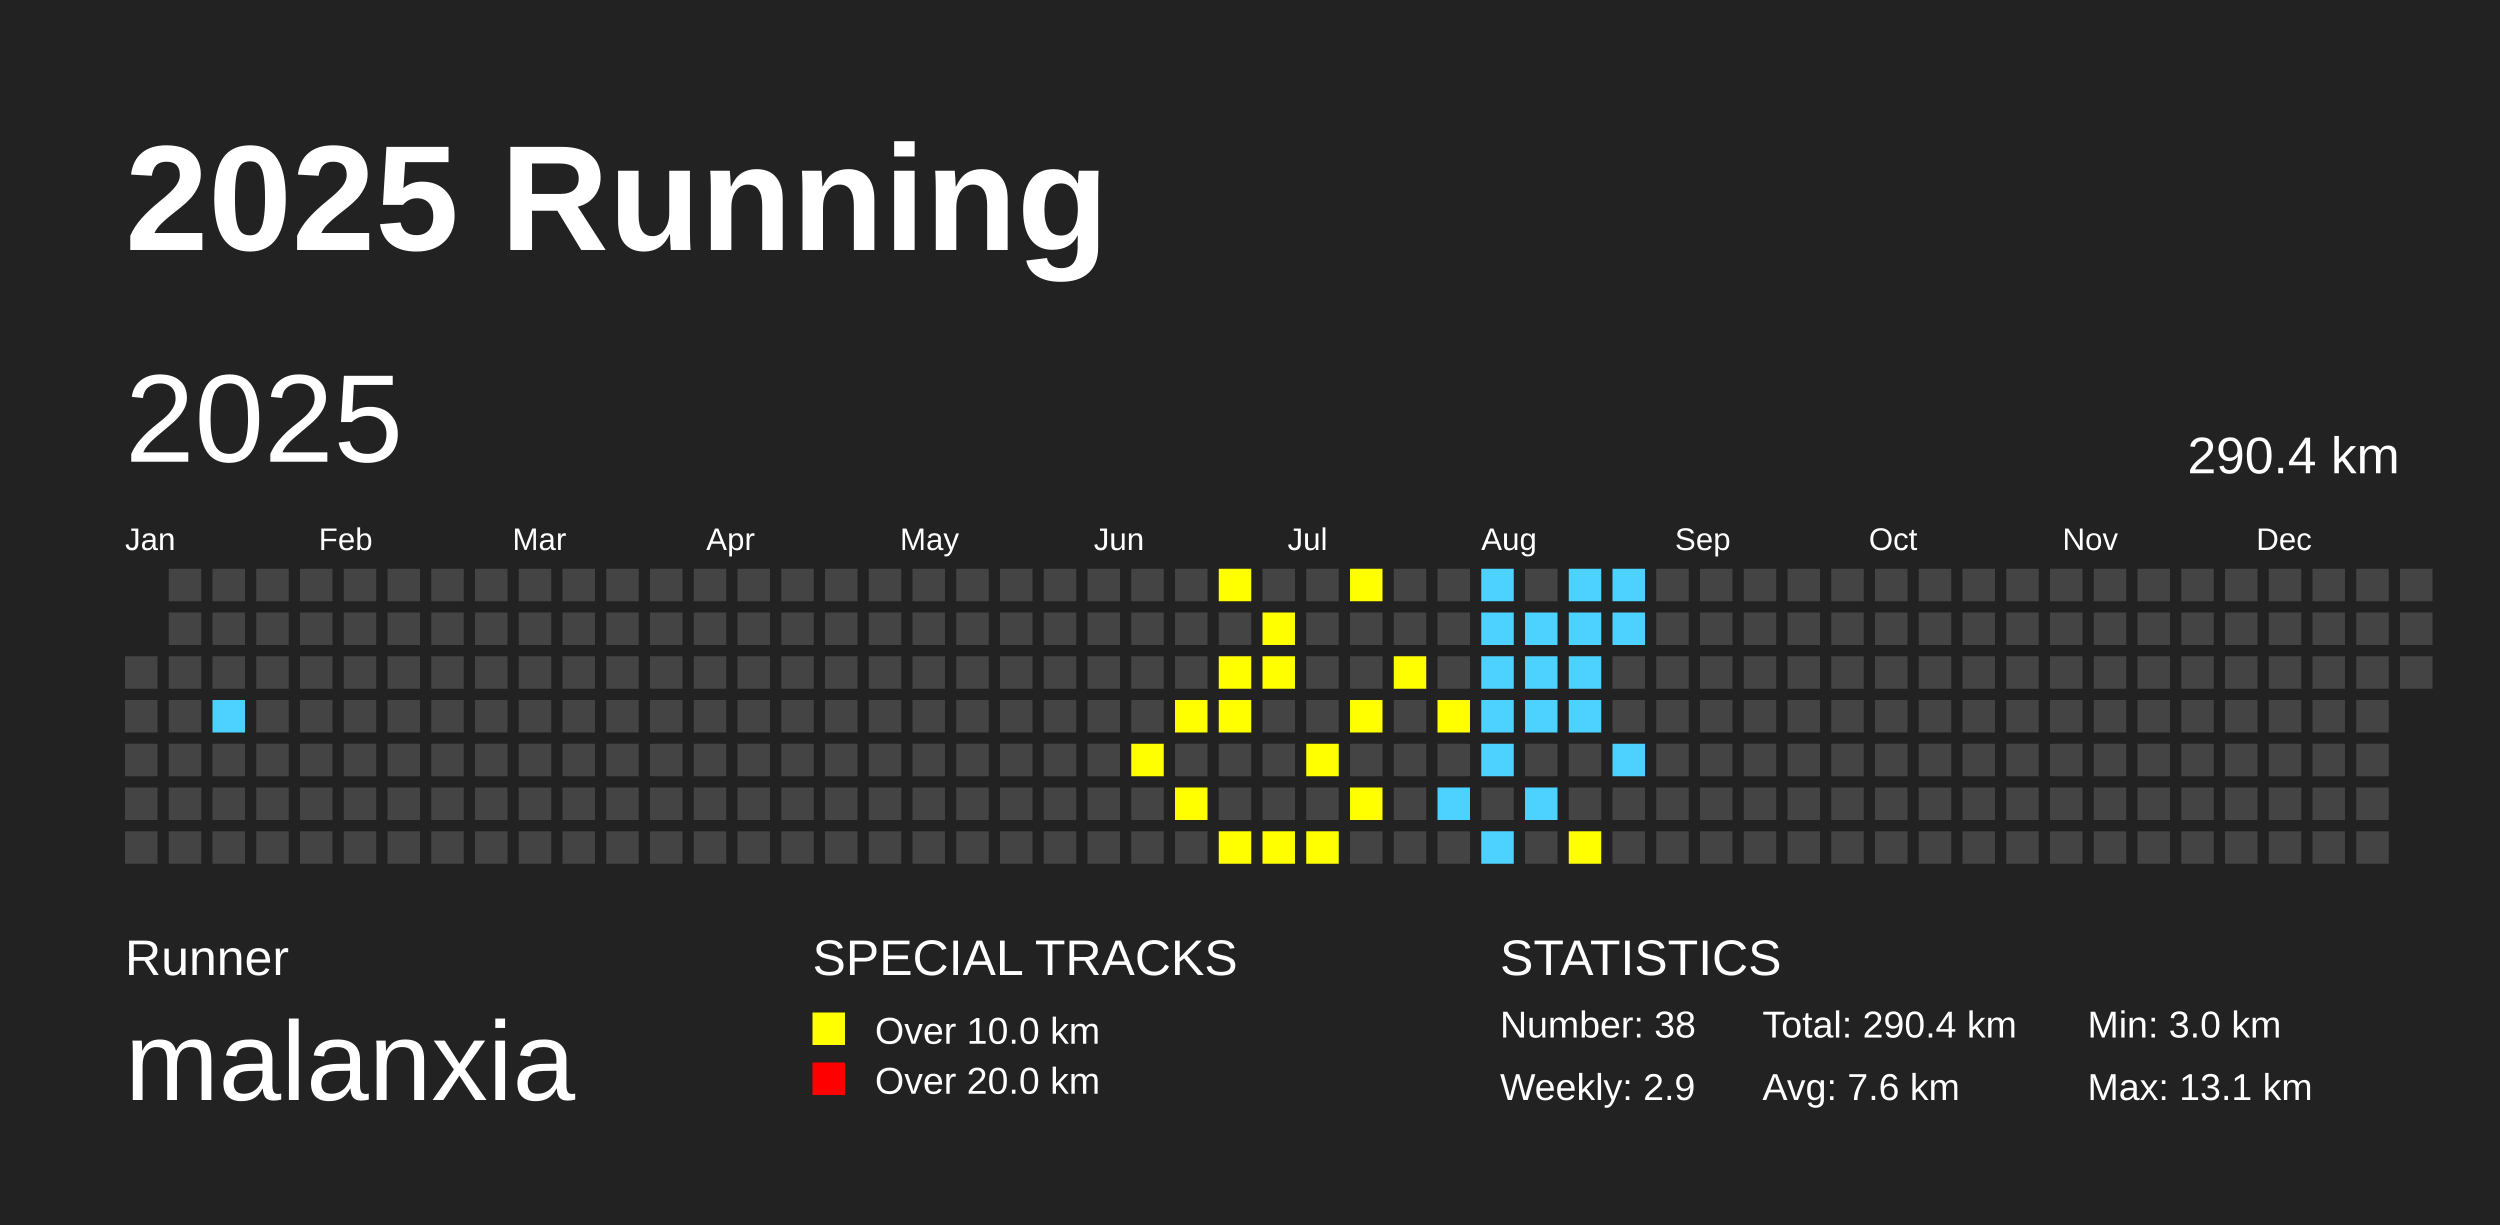
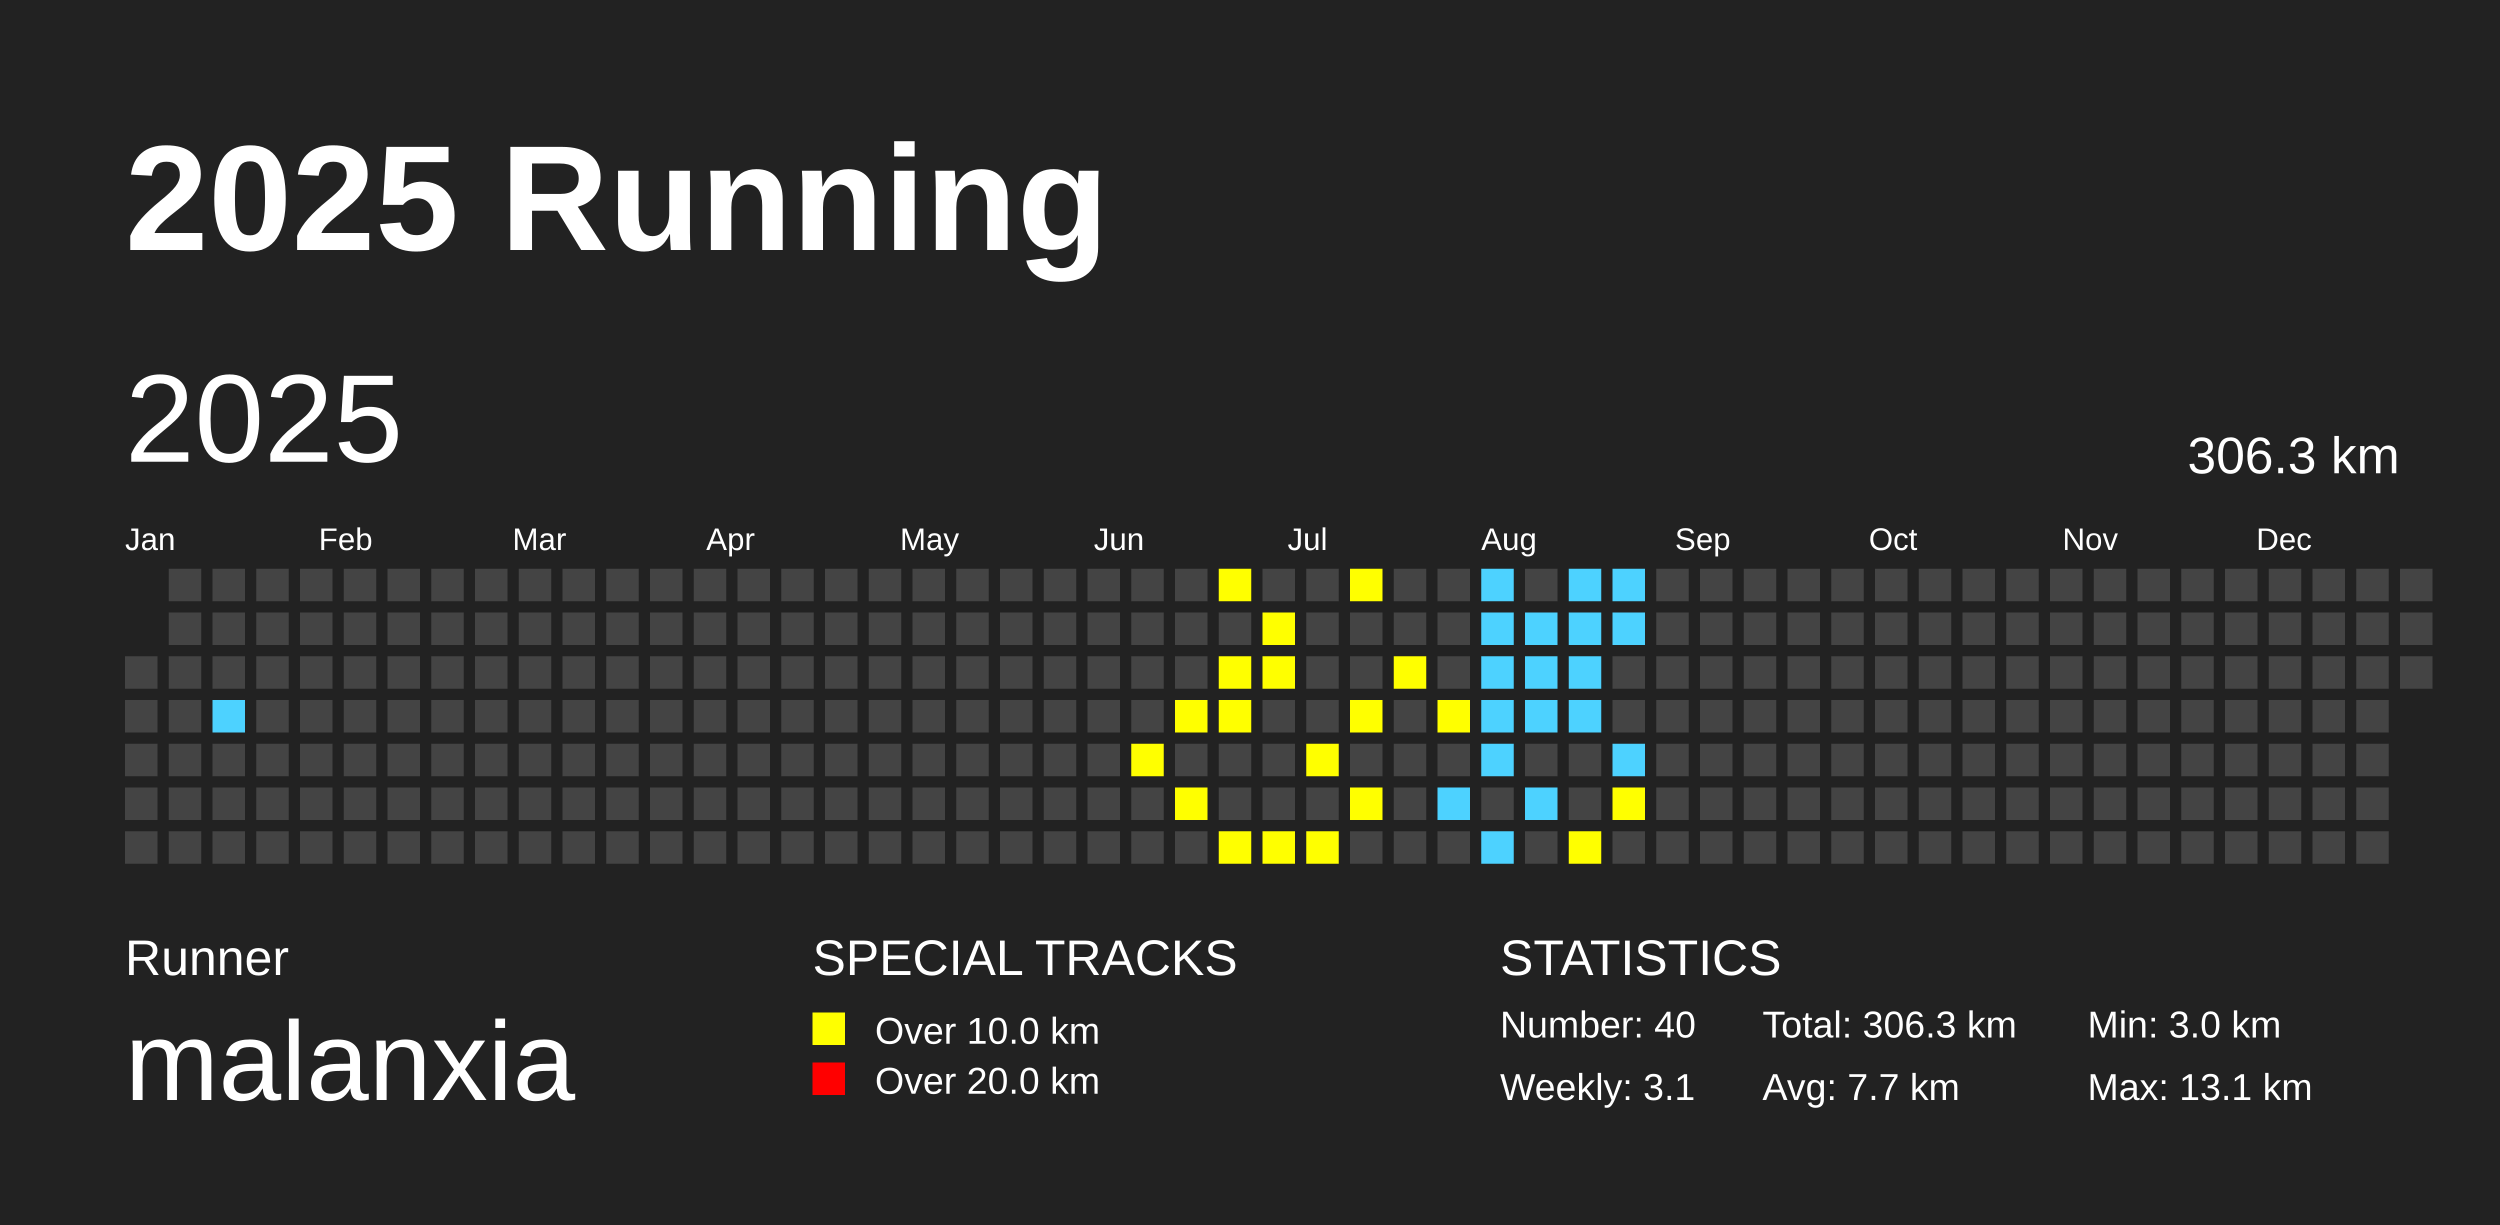
<svg xmlns="http://www.w3.org/2000/svg" baseProfile="full" height="98mm" version="1.1" viewBox="0,0,200,98" width="200mm">
  <defs />
  <rect fill="#222222" height="98" width="200" x="0" y="0" />
  <text fill="#FFFFFF" style="font-size:12px; font-family:Arial; font-weight:bold;" x="10" y="20">2025 Running</text>
  <text fill="#FFFFFF" style="font-size:4px; font-family:Arial" x="10" y="78">Runner</text>
  <text fill="#FFFFFF" style="font-size:9px; font-family:Arial" x="10" y="88">malanxia</text>
  <text fill="#FFFFFF" style="font-size:4px; font-family:Arial" x="65" y="78">SPECIAL TRACKS</text>
  <rect fill="yellow" height="2.6" width="2.6" x="65" y="81" />
  <text fill="#FFFFFF" style="font-size:3px; font-family:Arial" x="70" y="83.5">Over 10.0 km</text>
  <rect fill="red" height="2.6" width="2.6" x="65" y="85" />
  <text fill="#FFFFFF" style="font-size:3px; font-family:Arial" x="70" y="87.5">Over 20.0 km</text>
  <text fill="#FFFFFF" style="font-size:4px; font-family:Arial" x="120" y="78">STATISTICS</text>
-   <text fill="#FFFFFF" style="font-size:3px; font-family:Arial" x="120" y="83">Number: 38</text>
-   <text fill="#FFFFFF" style="font-size:3px; font-family:Arial" x="120" y="88">Weekly: 2.9</text>
-   <text fill="#FFFFFF" style="font-size:3px; font-family:Arial" x="141" y="83">Total: 290.4 km</text>
-   <text fill="#FFFFFF" style="font-size:3px; font-family:Arial" x="141" y="88">Avg: 7.6 km</text>
+   <text fill="#FFFFFF" style="font-size:3px; font-family:Arial" x="120" y="83">Number: 40</text>
+   <text fill="#FFFFFF" style="font-size:3px; font-family:Arial" x="120" y="88">Weekly: 3.1</text>
+   <text fill="#FFFFFF" style="font-size:3px; font-family:Arial" x="141" y="83">Total: 306.3 km</text>
+   <text fill="#FFFFFF" style="font-size:3px; font-family:Arial" x="141" y="88">Avg: 7.7 km</text>
  <text fill="#FFFFFF" style="font-size:3px; font-family:Arial" x="167" y="83">Min: 3.0 km</text>
  <text fill="#FFFFFF" style="font-size:3px; font-family:Arial" x="167" y="88">Max: 13.1 km</text>
  <text dominant-baseline="hanging" fill="#FFFFFF" style="font-size:10.0px; font-family:Arial;" x="10" y="30">2025</text>
-   <text dominant-baseline="hanging" fill="#FFFFFF" style="font-size:4.125px; font-family:Arial;" x="175" y="35">290.4 km</text>
+   <text dominant-baseline="hanging" fill="#FFFFFF" style="font-size:4.125px; font-family:Arial;" x="175" y="35">306.3 km</text>
  <text fill="#FFFFFF" style="font-size:2.5px; font-family:Arial" x="10.0" y="44">Jan</text>
  <text fill="#FFFFFF" style="font-size:2.5px; font-family:Arial" x="25.5" y="44">Feb</text>
  <text fill="#FFFFFF" style="font-size:2.5px; font-family:Arial" x="41.0" y="44">Mar</text>
  <text fill="#FFFFFF" style="font-size:2.5px; font-family:Arial" x="56.5" y="44">Apr</text>
  <text fill="#FFFFFF" style="font-size:2.5px; font-family:Arial" x="72.0" y="44">May</text>
  <text fill="#FFFFFF" style="font-size:2.5px; font-family:Arial" x="87.5" y="44">Jun</text>
  <text fill="#FFFFFF" style="font-size:2.5px; font-family:Arial" x="103.0" y="44">Jul</text>
  <text fill="#FFFFFF" style="font-size:2.5px; font-family:Arial" x="118.5" y="44">Aug</text>
  <text fill="#FFFFFF" style="font-size:2.5px; font-family:Arial" x="134.0" y="44">Sep</text>
  <text fill="#FFFFFF" style="font-size:2.5px; font-family:Arial" x="149.5" y="44">Oct</text>
  <text fill="#FFFFFF" style="font-size:2.5px; font-family:Arial" x="165.0" y="44">Nov</text>
  <text fill="#FFFFFF" style="font-size:2.5px; font-family:Arial" x="180.5" y="44">Dec</text>
  <rect fill="#444444" height="2.6" width="2.6" x="10.0" y="52.5" />
  <rect fill="#444444" height="2.6" width="2.6" x="10.0" y="56.0" />
  <rect fill="#444444" height="2.6" width="2.6" x="10.0" y="59.5" />
  <rect fill="#444444" height="2.6" width="2.6" x="10.0" y="63.0" />
  <rect fill="#444444" height="2.6" width="2.6" x="10.0" y="66.5" />
  <rect fill="#444444" height="2.6" width="2.6" x="13.5" y="45.5" />
  <rect fill="#444444" height="2.6" width="2.6" x="13.5" y="49.0" />
  <rect fill="#444444" height="2.6" width="2.6" x="13.5" y="52.5" />
  <rect fill="#444444" height="2.6" width="2.6" x="13.5" y="56.0" />
  <rect fill="#444444" height="2.6" width="2.6" x="13.5" y="59.5" />
  <rect fill="#444444" height="2.6" width="2.6" x="13.5" y="63.0" />
  <rect fill="#444444" height="2.6" width="2.6" x="13.5" y="66.5" />
  <rect fill="#444444" height="2.6" width="2.6" x="17.0" y="45.5" />
  <rect fill="#444444" height="2.6" width="2.6" x="17.0" y="49.0" />
  <rect fill="#444444" height="2.6" width="2.6" x="17.0" y="52.5" />
  <rect fill="#4DD2FF" height="2.6" width="2.6" x="17.0" y="56.0" />
  <rect fill="#444444" height="2.6" width="2.6" x="17.0" y="59.5" />
  <rect fill="#444444" height="2.6" width="2.6" x="17.0" y="63.0" />
  <rect fill="#444444" height="2.6" width="2.6" x="17.0" y="66.5" />
  <rect fill="#444444" height="2.6" width="2.6" x="20.5" y="45.5" />
  <rect fill="#444444" height="2.6" width="2.6" x="20.5" y="49.0" />
  <rect fill="#444444" height="2.6" width="2.6" x="20.5" y="52.5" />
  <rect fill="#444444" height="2.6" width="2.6" x="20.5" y="56.0" />
  <rect fill="#444444" height="2.6" width="2.6" x="20.5" y="59.5" />
  <rect fill="#444444" height="2.6" width="2.6" x="20.5" y="63.0" />
  <rect fill="#444444" height="2.6" width="2.6" x="20.5" y="66.5" />
  <rect fill="#444444" height="2.6" width="2.6" x="24.0" y="45.5" />
  <rect fill="#444444" height="2.6" width="2.6" x="24.0" y="49.0" />
  <rect fill="#444444" height="2.6" width="2.6" x="24.0" y="52.5" />
  <rect fill="#444444" height="2.6" width="2.6" x="24.0" y="56.0" />
  <rect fill="#444444" height="2.6" width="2.6" x="24.0" y="59.5" />
  <rect fill="#444444" height="2.6" width="2.6" x="24.0" y="63.0" />
  <rect fill="#444444" height="2.6" width="2.6" x="24.0" y="66.5" />
  <rect fill="#444444" height="2.6" width="2.6" x="27.5" y="45.5" />
  <rect fill="#444444" height="2.6" width="2.6" x="27.5" y="49.0" />
  <rect fill="#444444" height="2.6" width="2.6" x="27.5" y="52.5" />
  <rect fill="#444444" height="2.6" width="2.6" x="27.5" y="56.0" />
  <rect fill="#444444" height="2.6" width="2.6" x="27.5" y="59.5" />
  <rect fill="#444444" height="2.6" width="2.6" x="27.5" y="63.0" />
  <rect fill="#444444" height="2.6" width="2.6" x="27.5" y="66.5" />
  <rect fill="#444444" height="2.6" width="2.6" x="31.0" y="45.5" />
  <rect fill="#444444" height="2.6" width="2.6" x="31.0" y="49.0" />
  <rect fill="#444444" height="2.6" width="2.6" x="31.0" y="52.5" />
  <rect fill="#444444" height="2.6" width="2.6" x="31.0" y="56.0" />
  <rect fill="#444444" height="2.6" width="2.6" x="31.0" y="59.5" />
  <rect fill="#444444" height="2.6" width="2.6" x="31.0" y="63.0" />
  <rect fill="#444444" height="2.6" width="2.6" x="31.0" y="66.5" />
  <rect fill="#444444" height="2.6" width="2.6" x="34.5" y="45.5" />
  <rect fill="#444444" height="2.6" width="2.6" x="34.5" y="49.0" />
  <rect fill="#444444" height="2.6" width="2.6" x="34.5" y="52.5" />
  <rect fill="#444444" height="2.6" width="2.6" x="34.5" y="56.0" />
  <rect fill="#444444" height="2.6" width="2.6" x="34.5" y="59.5" />
  <rect fill="#444444" height="2.6" width="2.6" x="34.5" y="63.0" />
  <rect fill="#444444" height="2.6" width="2.6" x="34.5" y="66.5" />
  <rect fill="#444444" height="2.6" width="2.6" x="38.0" y="45.5" />
  <rect fill="#444444" height="2.6" width="2.6" x="38.0" y="49.0" />
  <rect fill="#444444" height="2.6" width="2.6" x="38.0" y="52.5" />
  <rect fill="#444444" height="2.6" width="2.6" x="38.0" y="56.0" />
  <rect fill="#444444" height="2.6" width="2.6" x="38.0" y="59.5" />
  <rect fill="#444444" height="2.6" width="2.6" x="38.0" y="63.0" />
  <rect fill="#444444" height="2.6" width="2.6" x="38.0" y="66.5" />
  <rect fill="#444444" height="2.6" width="2.6" x="41.5" y="45.5" />
  <rect fill="#444444" height="2.6" width="2.6" x="41.5" y="49.0" />
  <rect fill="#444444" height="2.6" width="2.6" x="41.5" y="52.5" />
  <rect fill="#444444" height="2.6" width="2.6" x="41.5" y="56.0" />
  <rect fill="#444444" height="2.6" width="2.6" x="41.5" y="59.5" />
  <rect fill="#444444" height="2.6" width="2.6" x="41.5" y="63.0" />
  <rect fill="#444444" height="2.6" width="2.6" x="41.5" y="66.5" />
  <rect fill="#444444" height="2.6" width="2.6" x="45.0" y="45.5" />
  <rect fill="#444444" height="2.6" width="2.6" x="45.0" y="49.0" />
  <rect fill="#444444" height="2.6" width="2.6" x="45.0" y="52.5" />
  <rect fill="#444444" height="2.6" width="2.6" x="45.0" y="56.0" />
  <rect fill="#444444" height="2.6" width="2.6" x="45.0" y="59.5" />
  <rect fill="#444444" height="2.6" width="2.6" x="45.0" y="63.0" />
  <rect fill="#444444" height="2.6" width="2.6" x="45.0" y="66.5" />
  <rect fill="#444444" height="2.6" width="2.6" x="48.5" y="45.5" />
  <rect fill="#444444" height="2.6" width="2.6" x="48.5" y="49.0" />
  <rect fill="#444444" height="2.6" width="2.6" x="48.5" y="52.5" />
  <rect fill="#444444" height="2.6" width="2.6" x="48.5" y="56.0" />
  <rect fill="#444444" height="2.6" width="2.6" x="48.5" y="59.5" />
  <rect fill="#444444" height="2.6" width="2.6" x="48.5" y="63.0" />
  <rect fill="#444444" height="2.6" width="2.6" x="48.5" y="66.5" />
  <rect fill="#444444" height="2.6" width="2.6" x="52.0" y="45.5" />
  <rect fill="#444444" height="2.6" width="2.6" x="52.0" y="49.0" />
  <rect fill="#444444" height="2.6" width="2.6" x="52.0" y="52.5" />
  <rect fill="#444444" height="2.6" width="2.6" x="52.0" y="56.0" />
  <rect fill="#444444" height="2.6" width="2.6" x="52.0" y="59.5" />
  <rect fill="#444444" height="2.6" width="2.6" x="52.0" y="63.0" />
  <rect fill="#444444" height="2.6" width="2.6" x="52.0" y="66.5" />
  <rect fill="#444444" height="2.6" width="2.6" x="55.5" y="45.5" />
  <rect fill="#444444" height="2.6" width="2.6" x="55.5" y="49.0" />
  <rect fill="#444444" height="2.6" width="2.6" x="55.5" y="52.5" />
  <rect fill="#444444" height="2.6" width="2.6" x="55.5" y="56.0" />
  <rect fill="#444444" height="2.6" width="2.6" x="55.5" y="59.5" />
  <rect fill="#444444" height="2.6" width="2.6" x="55.5" y="63.0" />
  <rect fill="#444444" height="2.6" width="2.6" x="55.5" y="66.5" />
  <rect fill="#444444" height="2.6" width="2.6" x="59.0" y="45.5" />
  <rect fill="#444444" height="2.6" width="2.6" x="59.0" y="49.0" />
  <rect fill="#444444" height="2.6" width="2.6" x="59.0" y="52.5" />
  <rect fill="#444444" height="2.6" width="2.6" x="59.0" y="56.0" />
  <rect fill="#444444" height="2.6" width="2.6" x="59.0" y="59.5" />
  <rect fill="#444444" height="2.6" width="2.6" x="59.0" y="63.0" />
  <rect fill="#444444" height="2.6" width="2.6" x="59.0" y="66.5" />
  <rect fill="#444444" height="2.6" width="2.6" x="62.5" y="45.5" />
  <rect fill="#444444" height="2.6" width="2.6" x="62.5" y="49.0" />
  <rect fill="#444444" height="2.6" width="2.6" x="62.5" y="52.5" />
  <rect fill="#444444" height="2.6" width="2.6" x="62.5" y="56.0" />
  <rect fill="#444444" height="2.6" width="2.6" x="62.5" y="59.5" />
  <rect fill="#444444" height="2.6" width="2.6" x="62.5" y="63.0" />
  <rect fill="#444444" height="2.6" width="2.6" x="62.5" y="66.5" />
  <rect fill="#444444" height="2.6" width="2.6" x="66.0" y="45.5" />
  <rect fill="#444444" height="2.6" width="2.6" x="66.0" y="49.0" />
  <rect fill="#444444" height="2.6" width="2.6" x="66.0" y="52.5" />
  <rect fill="#444444" height="2.6" width="2.6" x="66.0" y="56.0" />
  <rect fill="#444444" height="2.6" width="2.6" x="66.0" y="59.5" />
  <rect fill="#444444" height="2.6" width="2.6" x="66.0" y="63.0" />
  <rect fill="#444444" height="2.6" width="2.6" x="66.0" y="66.5" />
  <rect fill="#444444" height="2.6" width="2.6" x="69.5" y="45.5" />
  <rect fill="#444444" height="2.6" width="2.6" x="69.5" y="49.0" />
  <rect fill="#444444" height="2.6" width="2.6" x="69.5" y="52.5" />
  <rect fill="#444444" height="2.6" width="2.6" x="69.5" y="56.0" />
  <rect fill="#444444" height="2.6" width="2.6" x="69.5" y="59.5" />
  <rect fill="#444444" height="2.6" width="2.6" x="69.5" y="63.0" />
  <rect fill="#444444" height="2.6" width="2.6" x="69.5" y="66.5" />
  <rect fill="#444444" height="2.6" width="2.6" x="73.0" y="45.5" />
  <rect fill="#444444" height="2.6" width="2.6" x="73.0" y="49.0" />
  <rect fill="#444444" height="2.6" width="2.6" x="73.0" y="52.5" />
  <rect fill="#444444" height="2.6" width="2.6" x="73.0" y="56.0" />
  <rect fill="#444444" height="2.6" width="2.6" x="73.0" y="59.5" />
  <rect fill="#444444" height="2.6" width="2.6" x="73.0" y="63.0" />
  <rect fill="#444444" height="2.6" width="2.6" x="73.0" y="66.5" />
  <rect fill="#444444" height="2.6" width="2.6" x="76.5" y="45.5" />
  <rect fill="#444444" height="2.6" width="2.6" x="76.5" y="49.0" />
  <rect fill="#444444" height="2.6" width="2.6" x="76.5" y="52.5" />
  <rect fill="#444444" height="2.6" width="2.6" x="76.5" y="56.0" />
  <rect fill="#444444" height="2.6" width="2.6" x="76.5" y="59.5" />
  <rect fill="#444444" height="2.6" width="2.6" x="76.5" y="63.0" />
  <rect fill="#444444" height="2.6" width="2.6" x="76.5" y="66.5" />
  <rect fill="#444444" height="2.6" width="2.6" x="80.0" y="45.5" />
  <rect fill="#444444" height="2.6" width="2.6" x="80.0" y="49.0" />
  <rect fill="#444444" height="2.6" width="2.6" x="80.0" y="52.5" />
  <rect fill="#444444" height="2.6" width="2.6" x="80.0" y="56.0" />
  <rect fill="#444444" height="2.6" width="2.6" x="80.0" y="59.5" />
  <rect fill="#444444" height="2.6" width="2.6" x="80.0" y="63.0" />
  <rect fill="#444444" height="2.6" width="2.6" x="80.0" y="66.5" />
  <rect fill="#444444" height="2.6" width="2.6" x="83.5" y="45.5" />
  <rect fill="#444444" height="2.6" width="2.6" x="83.5" y="49.0" />
  <rect fill="#444444" height="2.6" width="2.6" x="83.5" y="52.5" />
  <rect fill="#444444" height="2.6" width="2.6" x="83.5" y="56.0" />
  <rect fill="#444444" height="2.6" width="2.6" x="83.5" y="59.5" />
  <rect fill="#444444" height="2.6" width="2.6" x="83.5" y="63.0" />
  <rect fill="#444444" height="2.6" width="2.6" x="83.5" y="66.5" />
  <rect fill="#444444" height="2.6" width="2.6" x="87.0" y="45.5" />
  <rect fill="#444444" height="2.6" width="2.6" x="87.0" y="49.0" />
  <rect fill="#444444" height="2.6" width="2.6" x="87.0" y="52.5" />
  <rect fill="#444444" height="2.6" width="2.6" x="87.0" y="56.0" />
  <rect fill="#444444" height="2.6" width="2.6" x="87.0" y="59.5" />
  <rect fill="#444444" height="2.6" width="2.6" x="87.0" y="63.0" />
  <rect fill="#444444" height="2.6" width="2.6" x="87.0" y="66.5" />
  <rect fill="#444444" height="2.6" width="2.6" x="90.5" y="45.5" />
  <rect fill="#444444" height="2.6" width="2.6" x="90.5" y="49.0" />
  <rect fill="#444444" height="2.6" width="2.6" x="90.5" y="52.5" />
  <rect fill="#444444" height="2.6" width="2.6" x="90.5" y="56.0" />
  <rect fill="yellow" height="2.6" width="2.6" x="90.5" y="59.5" />
  <rect fill="#444444" height="2.6" width="2.6" x="90.5" y="63.0" />
  <rect fill="#444444" height="2.6" width="2.6" x="90.5" y="66.5" />
  <rect fill="#444444" height="2.6" width="2.6" x="94.0" y="45.5" />
  <rect fill="#444444" height="2.6" width="2.6" x="94.0" y="49.0" />
  <rect fill="#444444" height="2.6" width="2.6" x="94.0" y="52.5" />
  <rect fill="yellow" height="2.6" width="2.6" x="94.0" y="56.0" />
  <rect fill="#444444" height="2.6" width="2.6" x="94.0" y="59.5" />
  <rect fill="yellow" height="2.6" width="2.6" x="94.0" y="63.0" />
  <rect fill="#444444" height="2.6" width="2.6" x="94.0" y="66.5" />
  <rect fill="yellow" height="2.6" width="2.6" x="97.5" y="45.5" />
  <rect fill="#444444" height="2.6" width="2.6" x="97.5" y="49.0" />
  <rect fill="yellow" height="2.6" width="2.6" x="97.5" y="52.5" />
  <rect fill="yellow" height="2.6" width="2.6" x="97.5" y="56.0" />
  <rect fill="#444444" height="2.6" width="2.6" x="97.5" y="59.5" />
  <rect fill="#444444" height="2.6" width="2.6" x="97.5" y="63.0" />
  <rect fill="yellow" height="2.6" width="2.6" x="97.5" y="66.5" />
  <rect fill="#444444" height="2.6" width="2.6" x="101.0" y="45.5" />
  <rect fill="yellow" height="2.6" width="2.6" x="101.0" y="49.0" />
  <rect fill="yellow" height="2.6" width="2.6" x="101.0" y="52.5" />
  <rect fill="#444444" height="2.6" width="2.6" x="101.0" y="56.0" />
  <rect fill="#444444" height="2.6" width="2.6" x="101.0" y="59.5" />
  <rect fill="#444444" height="2.6" width="2.6" x="101.0" y="63.0" />
  <rect fill="yellow" height="2.6" width="2.6" x="101.0" y="66.5" />
  <rect fill="#444444" height="2.6" width="2.6" x="104.5" y="45.5" />
  <rect fill="#444444" height="2.6" width="2.6" x="104.5" y="49.0" />
  <rect fill="#444444" height="2.6" width="2.6" x="104.5" y="52.5" />
  <rect fill="#444444" height="2.6" width="2.6" x="104.5" y="56.0" />
  <rect fill="yellow" height="2.6" width="2.6" x="104.5" y="59.5" />
  <rect fill="#444444" height="2.6" width="2.6" x="104.5" y="63.0" />
  <rect fill="yellow" height="2.6" width="2.6" x="104.5" y="66.5" />
  <rect fill="yellow" height="2.6" width="2.6" x="108.0" y="45.5" />
  <rect fill="#444444" height="2.6" width="2.6" x="108.0" y="49.0" />
  <rect fill="#444444" height="2.6" width="2.6" x="108.0" y="52.5" />
  <rect fill="yellow" height="2.6" width="2.6" x="108.0" y="56.0" />
  <rect fill="#444444" height="2.6" width="2.6" x="108.0" y="59.5" />
  <rect fill="yellow" height="2.6" width="2.6" x="108.0" y="63.0" />
  <rect fill="#444444" height="2.6" width="2.6" x="108.0" y="66.5" />
  <rect fill="#444444" height="2.6" width="2.6" x="111.5" y="45.5" />
  <rect fill="#444444" height="2.6" width="2.6" x="111.5" y="49.0" />
  <rect fill="yellow" height="2.6" width="2.6" x="111.5" y="52.5" />
  <rect fill="#444444" height="2.6" width="2.6" x="111.5" y="56.0" />
  <rect fill="#444444" height="2.6" width="2.6" x="111.5" y="59.5" />
  <rect fill="#444444" height="2.6" width="2.6" x="111.5" y="63.0" />
  <rect fill="#444444" height="2.6" width="2.6" x="111.5" y="66.5" />
  <rect fill="#444444" height="2.6" width="2.6" x="115.0" y="45.5" />
  <rect fill="#444444" height="2.6" width="2.6" x="115.0" y="49.0" />
  <rect fill="#444444" height="2.6" width="2.6" x="115.0" y="52.5" />
  <rect fill="yellow" height="2.6" width="2.6" x="115.0" y="56.0" />
  <rect fill="#444444" height="2.6" width="2.6" x="115.0" y="59.5" />
  <rect fill="#4DD2FF" height="2.6" width="2.6" x="115.0" y="63.0" />
  <rect fill="#444444" height="2.6" width="2.6" x="115.0" y="66.5" />
  <rect fill="#4DD2FF" height="2.6" width="2.6" x="118.5" y="45.5" />
  <rect fill="#4DD2FF" height="2.6" width="2.6" x="118.5" y="49.0" />
  <rect fill="#4DD2FF" height="2.6" width="2.6" x="118.5" y="52.5" />
  <rect fill="#4DD2FF" height="2.6" width="2.6" x="118.5" y="56.0" />
  <rect fill="#4DD2FF" height="2.6" width="2.6" x="118.5" y="59.5" />
  <rect fill="#444444" height="2.6" width="2.6" x="118.5" y="63.0" />
  <rect fill="#4DD2FF" height="2.6" width="2.6" x="118.5" y="66.5" />
  <rect fill="#444444" height="2.6" width="2.6" x="122.0" y="45.5" />
  <rect fill="#4DD2FF" height="2.6" width="2.6" x="122.0" y="49.0" />
  <rect fill="#4DD2FF" height="2.6" width="2.6" x="122.0" y="52.5" />
  <rect fill="#4DD2FF" height="2.6" width="2.6" x="122.0" y="56.0" />
  <rect fill="#444444" height="2.6" width="2.6" x="122.0" y="59.5" />
  <rect fill="#4DD2FF" height="2.6" width="2.6" x="122.0" y="63.0" />
  <rect fill="#444444" height="2.6" width="2.6" x="122.0" y="66.5" />
  <rect fill="#4DD2FF" height="2.6" width="2.6" x="125.5" y="45.5" />
  <rect fill="#4DD2FF" height="2.6" width="2.6" x="125.5" y="49.0" />
  <rect fill="#4DD2FF" height="2.6" width="2.6" x="125.5" y="52.5" />
  <rect fill="#4DD2FF" height="2.6" width="2.6" x="125.5" y="56.0" />
  <rect fill="#444444" height="2.6" width="2.6" x="125.5" y="59.5" />
  <rect fill="#444444" height="2.6" width="2.6" x="125.5" y="63.0" />
  <rect fill="yellow" height="2.6" width="2.6" x="125.5" y="66.5" />
  <rect fill="#4DD2FF" height="2.6" width="2.6" x="129.0" y="45.5" />
  <rect fill="#4DD2FF" height="2.6" width="2.6" x="129.0" y="49.0" />
  <rect fill="#444444" height="2.6" width="2.6" x="129.0" y="52.5" />
  <rect fill="#444444" height="2.6" width="2.6" x="129.0" y="56.0" />
  <rect fill="#4DD2FF" height="2.6" width="2.6" x="129.0" y="59.5" />
-   <rect fill="#444444" height="2.6" width="2.6" x="129.0" y="63.0" />
+   <rect fill="yellow" height="2.6" width="2.6" x="129.0" y="63.0" />
  <rect fill="#444444" height="2.6" width="2.6" x="129.0" y="66.5" />
  <rect fill="#444444" height="2.6" width="2.6" x="132.5" y="45.5" />
  <rect fill="#444444" height="2.6" width="2.6" x="132.5" y="49.0" />
  <rect fill="#444444" height="2.6" width="2.6" x="132.5" y="52.5" />
  <rect fill="#444444" height="2.6" width="2.6" x="132.5" y="56.0" />
  <rect fill="#444444" height="2.6" width="2.6" x="132.5" y="59.5" />
  <rect fill="#444444" height="2.6" width="2.6" x="132.5" y="63.0" />
  <rect fill="#444444" height="2.6" width="2.6" x="132.5" y="66.5" />
  <rect fill="#444444" height="2.6" width="2.6" x="136.0" y="45.5" />
  <rect fill="#444444" height="2.6" width="2.6" x="136.0" y="49.0" />
  <rect fill="#444444" height="2.6" width="2.6" x="136.0" y="52.5" />
  <rect fill="#444444" height="2.6" width="2.6" x="136.0" y="56.0" />
  <rect fill="#444444" height="2.6" width="2.6" x="136.0" y="59.5" />
  <rect fill="#444444" height="2.6" width="2.6" x="136.0" y="63.0" />
  <rect fill="#444444" height="2.6" width="2.6" x="136.0" y="66.5" />
  <rect fill="#444444" height="2.6" width="2.6" x="139.5" y="45.5" />
  <rect fill="#444444" height="2.6" width="2.6" x="139.5" y="49.0" />
  <rect fill="#444444" height="2.6" width="2.6" x="139.5" y="52.5" />
  <rect fill="#444444" height="2.6" width="2.6" x="139.5" y="56.0" />
  <rect fill="#444444" height="2.6" width="2.6" x="139.5" y="59.5" />
  <rect fill="#444444" height="2.6" width="2.6" x="139.5" y="63.0" />
  <rect fill="#444444" height="2.6" width="2.6" x="139.5" y="66.5" />
  <rect fill="#444444" height="2.6" width="2.6" x="143.0" y="45.5" />
  <rect fill="#444444" height="2.6" width="2.6" x="143.0" y="49.0" />
  <rect fill="#444444" height="2.6" width="2.6" x="143.0" y="52.5" />
  <rect fill="#444444" height="2.6" width="2.6" x="143.0" y="56.0" />
  <rect fill="#444444" height="2.6" width="2.6" x="143.0" y="59.5" />
  <rect fill="#444444" height="2.6" width="2.6" x="143.0" y="63.0" />
  <rect fill="#444444" height="2.6" width="2.6" x="143.0" y="66.5" />
  <rect fill="#444444" height="2.6" width="2.6" x="146.5" y="45.5" />
  <rect fill="#444444" height="2.6" width="2.6" x="146.5" y="49.0" />
  <rect fill="#444444" height="2.6" width="2.6" x="146.5" y="52.5" />
  <rect fill="#444444" height="2.6" width="2.6" x="146.5" y="56.0" />
  <rect fill="#444444" height="2.6" width="2.6" x="146.5" y="59.5" />
  <rect fill="#444444" height="2.6" width="2.6" x="146.5" y="63.0" />
  <rect fill="#444444" height="2.6" width="2.6" x="146.5" y="66.5" />
  <rect fill="#444444" height="2.6" width="2.6" x="150.0" y="45.5" />
  <rect fill="#444444" height="2.6" width="2.6" x="150.0" y="49.0" />
  <rect fill="#444444" height="2.6" width="2.6" x="150.0" y="52.5" />
  <rect fill="#444444" height="2.6" width="2.6" x="150.0" y="56.0" />
  <rect fill="#444444" height="2.6" width="2.6" x="150.0" y="59.5" />
  <rect fill="#444444" height="2.6" width="2.6" x="150.0" y="63.0" />
  <rect fill="#444444" height="2.6" width="2.6" x="150.0" y="66.5" />
  <rect fill="#444444" height="2.6" width="2.6" x="153.5" y="45.5" />
  <rect fill="#444444" height="2.6" width="2.6" x="153.5" y="49.0" />
  <rect fill="#444444" height="2.6" width="2.6" x="153.5" y="52.5" />
  <rect fill="#444444" height="2.6" width="2.6" x="153.5" y="56.0" />
  <rect fill="#444444" height="2.6" width="2.6" x="153.5" y="59.5" />
  <rect fill="#444444" height="2.6" width="2.6" x="153.5" y="63.0" />
  <rect fill="#444444" height="2.6" width="2.6" x="153.5" y="66.5" />
  <rect fill="#444444" height="2.6" width="2.6" x="157.0" y="45.5" />
  <rect fill="#444444" height="2.6" width="2.6" x="157.0" y="49.0" />
  <rect fill="#444444" height="2.6" width="2.6" x="157.0" y="52.5" />
  <rect fill="#444444" height="2.6" width="2.6" x="157.0" y="56.0" />
  <rect fill="#444444" height="2.6" width="2.6" x="157.0" y="59.5" />
  <rect fill="#444444" height="2.6" width="2.6" x="157.0" y="63.0" />
  <rect fill="#444444" height="2.6" width="2.6" x="157.0" y="66.5" />
  <rect fill="#444444" height="2.6" width="2.6" x="160.5" y="45.5" />
  <rect fill="#444444" height="2.6" width="2.6" x="160.5" y="49.0" />
  <rect fill="#444444" height="2.6" width="2.6" x="160.5" y="52.5" />
  <rect fill="#444444" height="2.6" width="2.6" x="160.5" y="56.0" />
  <rect fill="#444444" height="2.6" width="2.6" x="160.5" y="59.5" />
  <rect fill="#444444" height="2.6" width="2.6" x="160.5" y="63.0" />
  <rect fill="#444444" height="2.6" width="2.6" x="160.5" y="66.5" />
  <rect fill="#444444" height="2.6" width="2.6" x="164.0" y="45.5" />
  <rect fill="#444444" height="2.6" width="2.6" x="164.0" y="49.0" />
  <rect fill="#444444" height="2.6" width="2.6" x="164.0" y="52.5" />
  <rect fill="#444444" height="2.6" width="2.6" x="164.0" y="56.0" />
  <rect fill="#444444" height="2.6" width="2.6" x="164.0" y="59.5" />
  <rect fill="#444444" height="2.6" width="2.6" x="164.0" y="63.0" />
  <rect fill="#444444" height="2.6" width="2.6" x="164.0" y="66.5" />
  <rect fill="#444444" height="2.6" width="2.6" x="167.5" y="45.5" />
  <rect fill="#444444" height="2.6" width="2.6" x="167.5" y="49.0" />
  <rect fill="#444444" height="2.6" width="2.6" x="167.5" y="52.5" />
  <rect fill="#444444" height="2.6" width="2.6" x="167.5" y="56.0" />
  <rect fill="#444444" height="2.6" width="2.6" x="167.5" y="59.5" />
  <rect fill="#444444" height="2.6" width="2.6" x="167.5" y="63.0" />
  <rect fill="#444444" height="2.6" width="2.6" x="167.5" y="66.5" />
  <rect fill="#444444" height="2.6" width="2.6" x="171.0" y="45.5" />
  <rect fill="#444444" height="2.6" width="2.6" x="171.0" y="49.0" />
  <rect fill="#444444" height="2.6" width="2.6" x="171.0" y="52.5" />
  <rect fill="#444444" height="2.6" width="2.6" x="171.0" y="56.0" />
  <rect fill="#444444" height="2.6" width="2.6" x="171.0" y="59.5" />
  <rect fill="#444444" height="2.6" width="2.6" x="171.0" y="63.0" />
  <rect fill="#444444" height="2.6" width="2.6" x="171.0" y="66.5" />
  <rect fill="#444444" height="2.6" width="2.6" x="174.5" y="45.5" />
  <rect fill="#444444" height="2.6" width="2.6" x="174.5" y="49.0" />
  <rect fill="#444444" height="2.6" width="2.6" x="174.5" y="52.5" />
  <rect fill="#444444" height="2.6" width="2.6" x="174.5" y="56.0" />
  <rect fill="#444444" height="2.6" width="2.6" x="174.5" y="59.5" />
  <rect fill="#444444" height="2.6" width="2.6" x="174.5" y="63.0" />
  <rect fill="#444444" height="2.6" width="2.6" x="174.5" y="66.5" />
  <rect fill="#444444" height="2.6" width="2.6" x="178.0" y="45.5" />
  <rect fill="#444444" height="2.6" width="2.6" x="178.0" y="49.0" />
  <rect fill="#444444" height="2.6" width="2.6" x="178.0" y="52.5" />
  <rect fill="#444444" height="2.6" width="2.6" x="178.0" y="56.0" />
  <rect fill="#444444" height="2.6" width="2.6" x="178.0" y="59.5" />
  <rect fill="#444444" height="2.6" width="2.6" x="178.0" y="63.0" />
  <rect fill="#444444" height="2.6" width="2.6" x="178.0" y="66.5" />
  <rect fill="#444444" height="2.6" width="2.6" x="181.5" y="45.5" />
  <rect fill="#444444" height="2.6" width="2.6" x="181.5" y="49.0" />
  <rect fill="#444444" height="2.6" width="2.6" x="181.5" y="52.5" />
  <rect fill="#444444" height="2.6" width="2.6" x="181.5" y="56.0" />
  <rect fill="#444444" height="2.6" width="2.6" x="181.5" y="59.5" />
  <rect fill="#444444" height="2.6" width="2.6" x="181.5" y="63.0" />
  <rect fill="#444444" height="2.6" width="2.6" x="181.5" y="66.5" />
  <rect fill="#444444" height="2.6" width="2.6" x="185.0" y="45.5" />
  <rect fill="#444444" height="2.6" width="2.6" x="185.0" y="49.0" />
  <rect fill="#444444" height="2.6" width="2.6" x="185.0" y="52.5" />
  <rect fill="#444444" height="2.6" width="2.6" x="185.0" y="56.0" />
  <rect fill="#444444" height="2.6" width="2.6" x="185.0" y="59.5" />
  <rect fill="#444444" height="2.6" width="2.6" x="185.0" y="63.0" />
  <rect fill="#444444" height="2.6" width="2.6" x="185.0" y="66.5" />
  <rect fill="#444444" height="2.6" width="2.6" x="188.5" y="45.5" />
  <rect fill="#444444" height="2.6" width="2.6" x="188.5" y="49.0" />
  <rect fill="#444444" height="2.6" width="2.6" x="188.5" y="52.5" />
  <rect fill="#444444" height="2.6" width="2.6" x="188.5" y="56.0" />
  <rect fill="#444444" height="2.6" width="2.6" x="188.5" y="59.5" />
  <rect fill="#444444" height="2.6" width="2.6" x="188.5" y="63.0" />
  <rect fill="#444444" height="2.6" width="2.6" x="188.5" y="66.5" />
  <rect fill="#444444" height="2.6" width="2.6" x="192.0" y="45.5" />
  <rect fill="#444444" height="2.6" width="2.6" x="192.0" y="49.0" />
  <rect fill="#444444" height="2.6" width="2.6" x="192.0" y="52.5" />
</svg>
